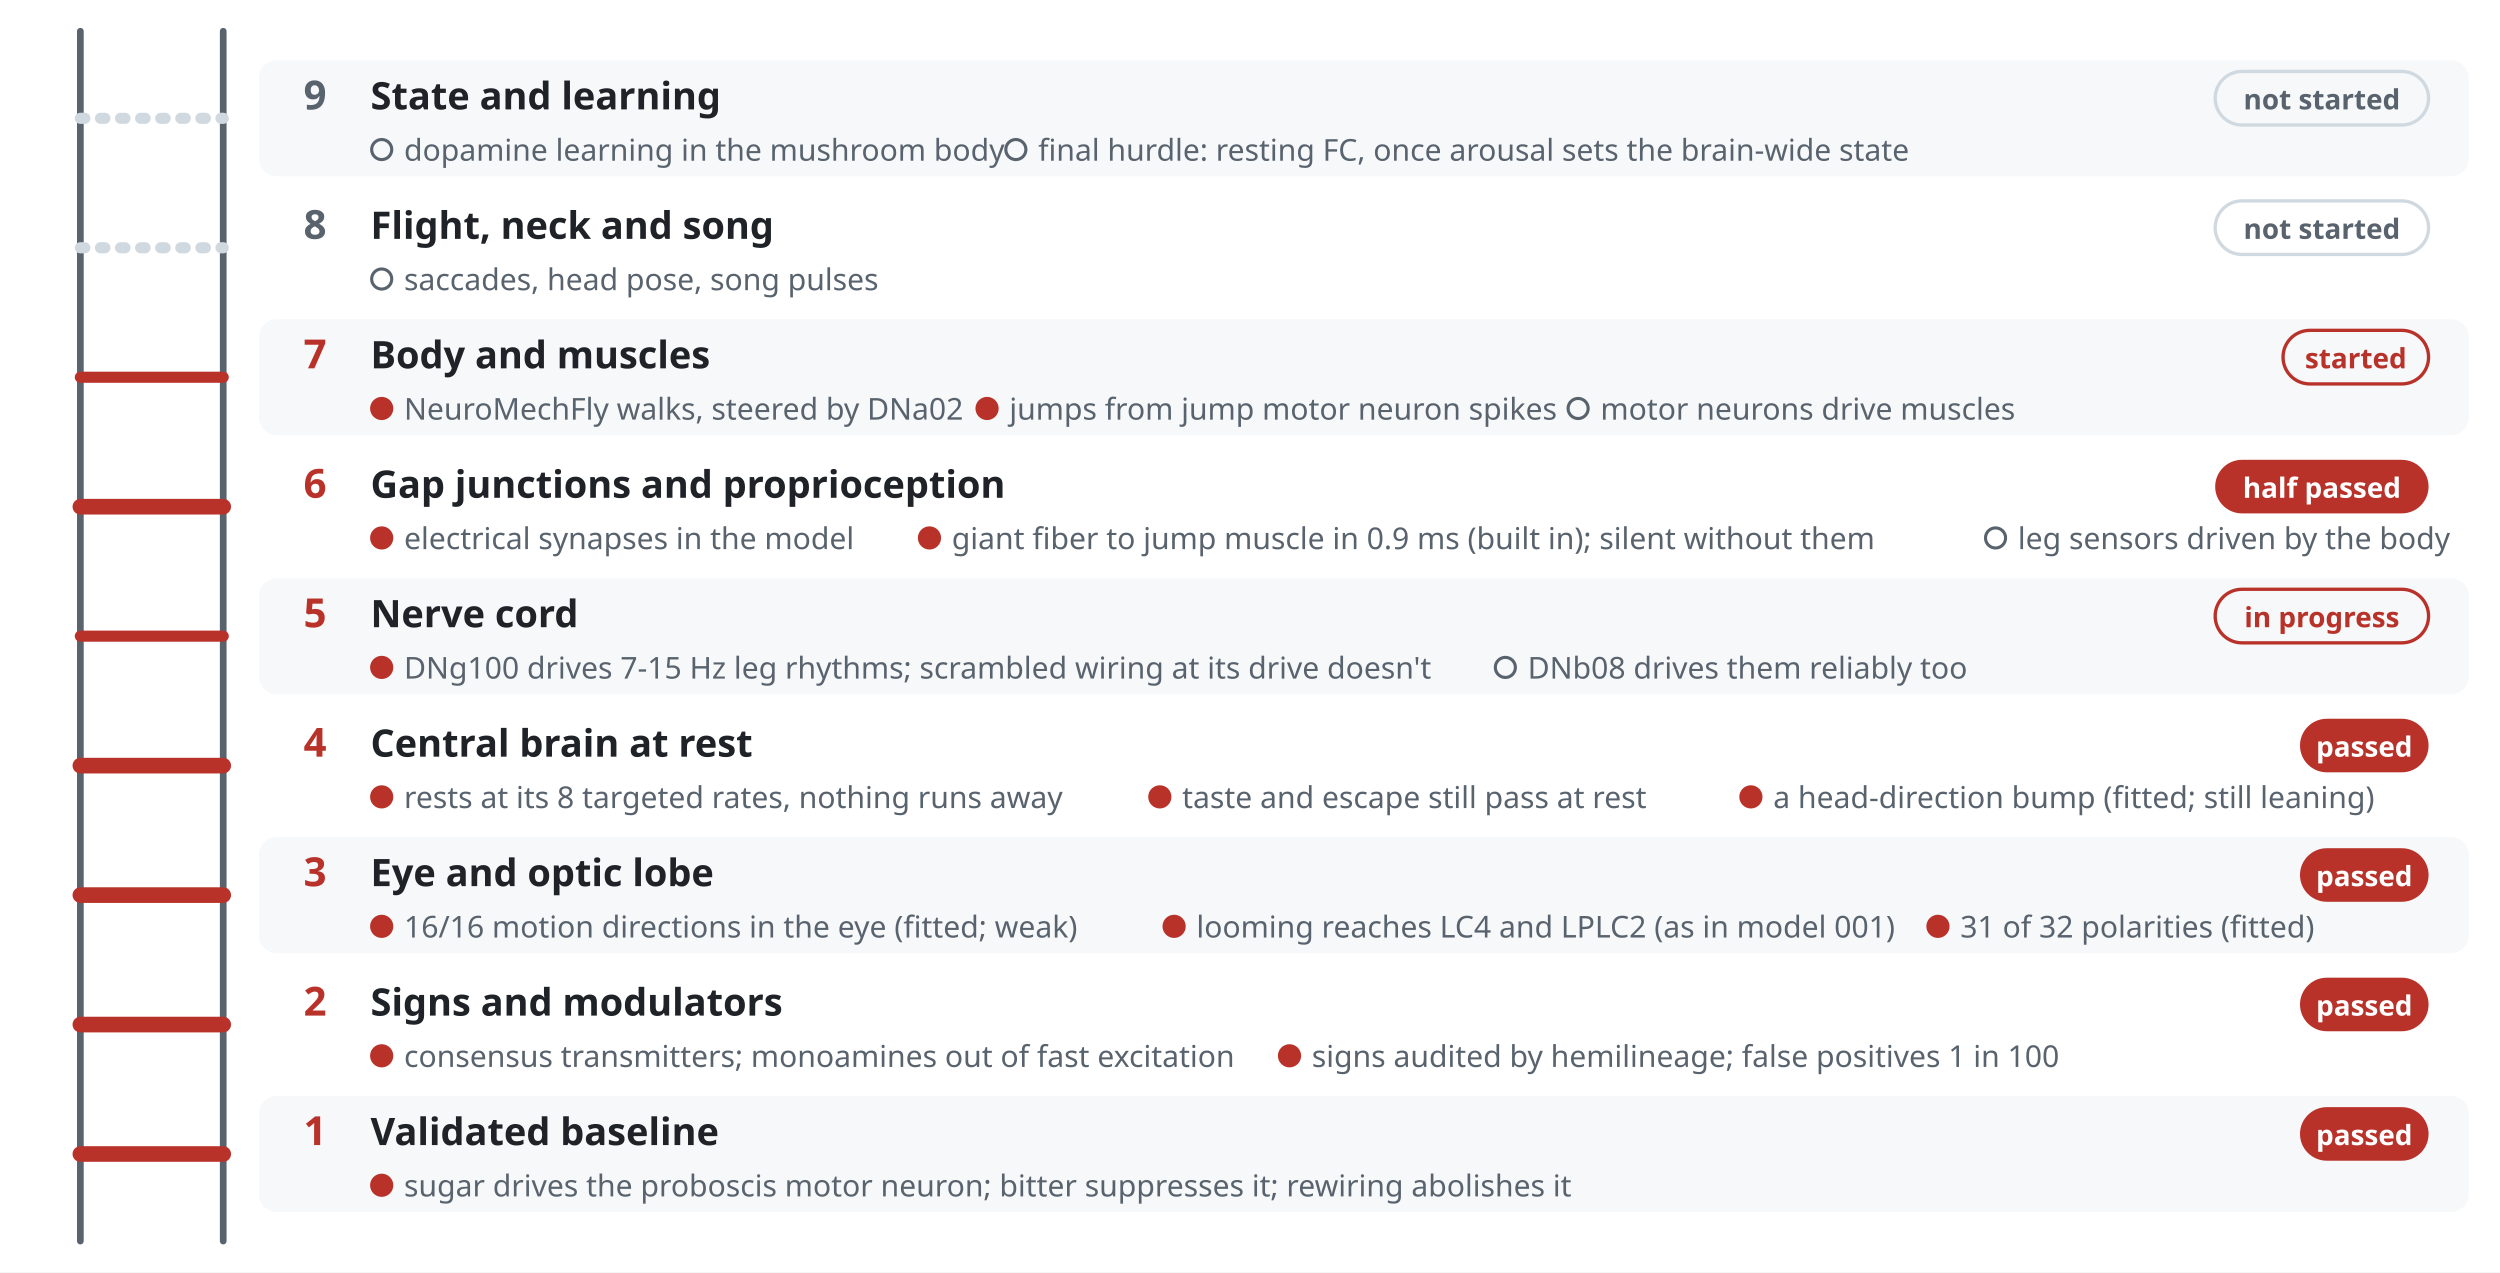
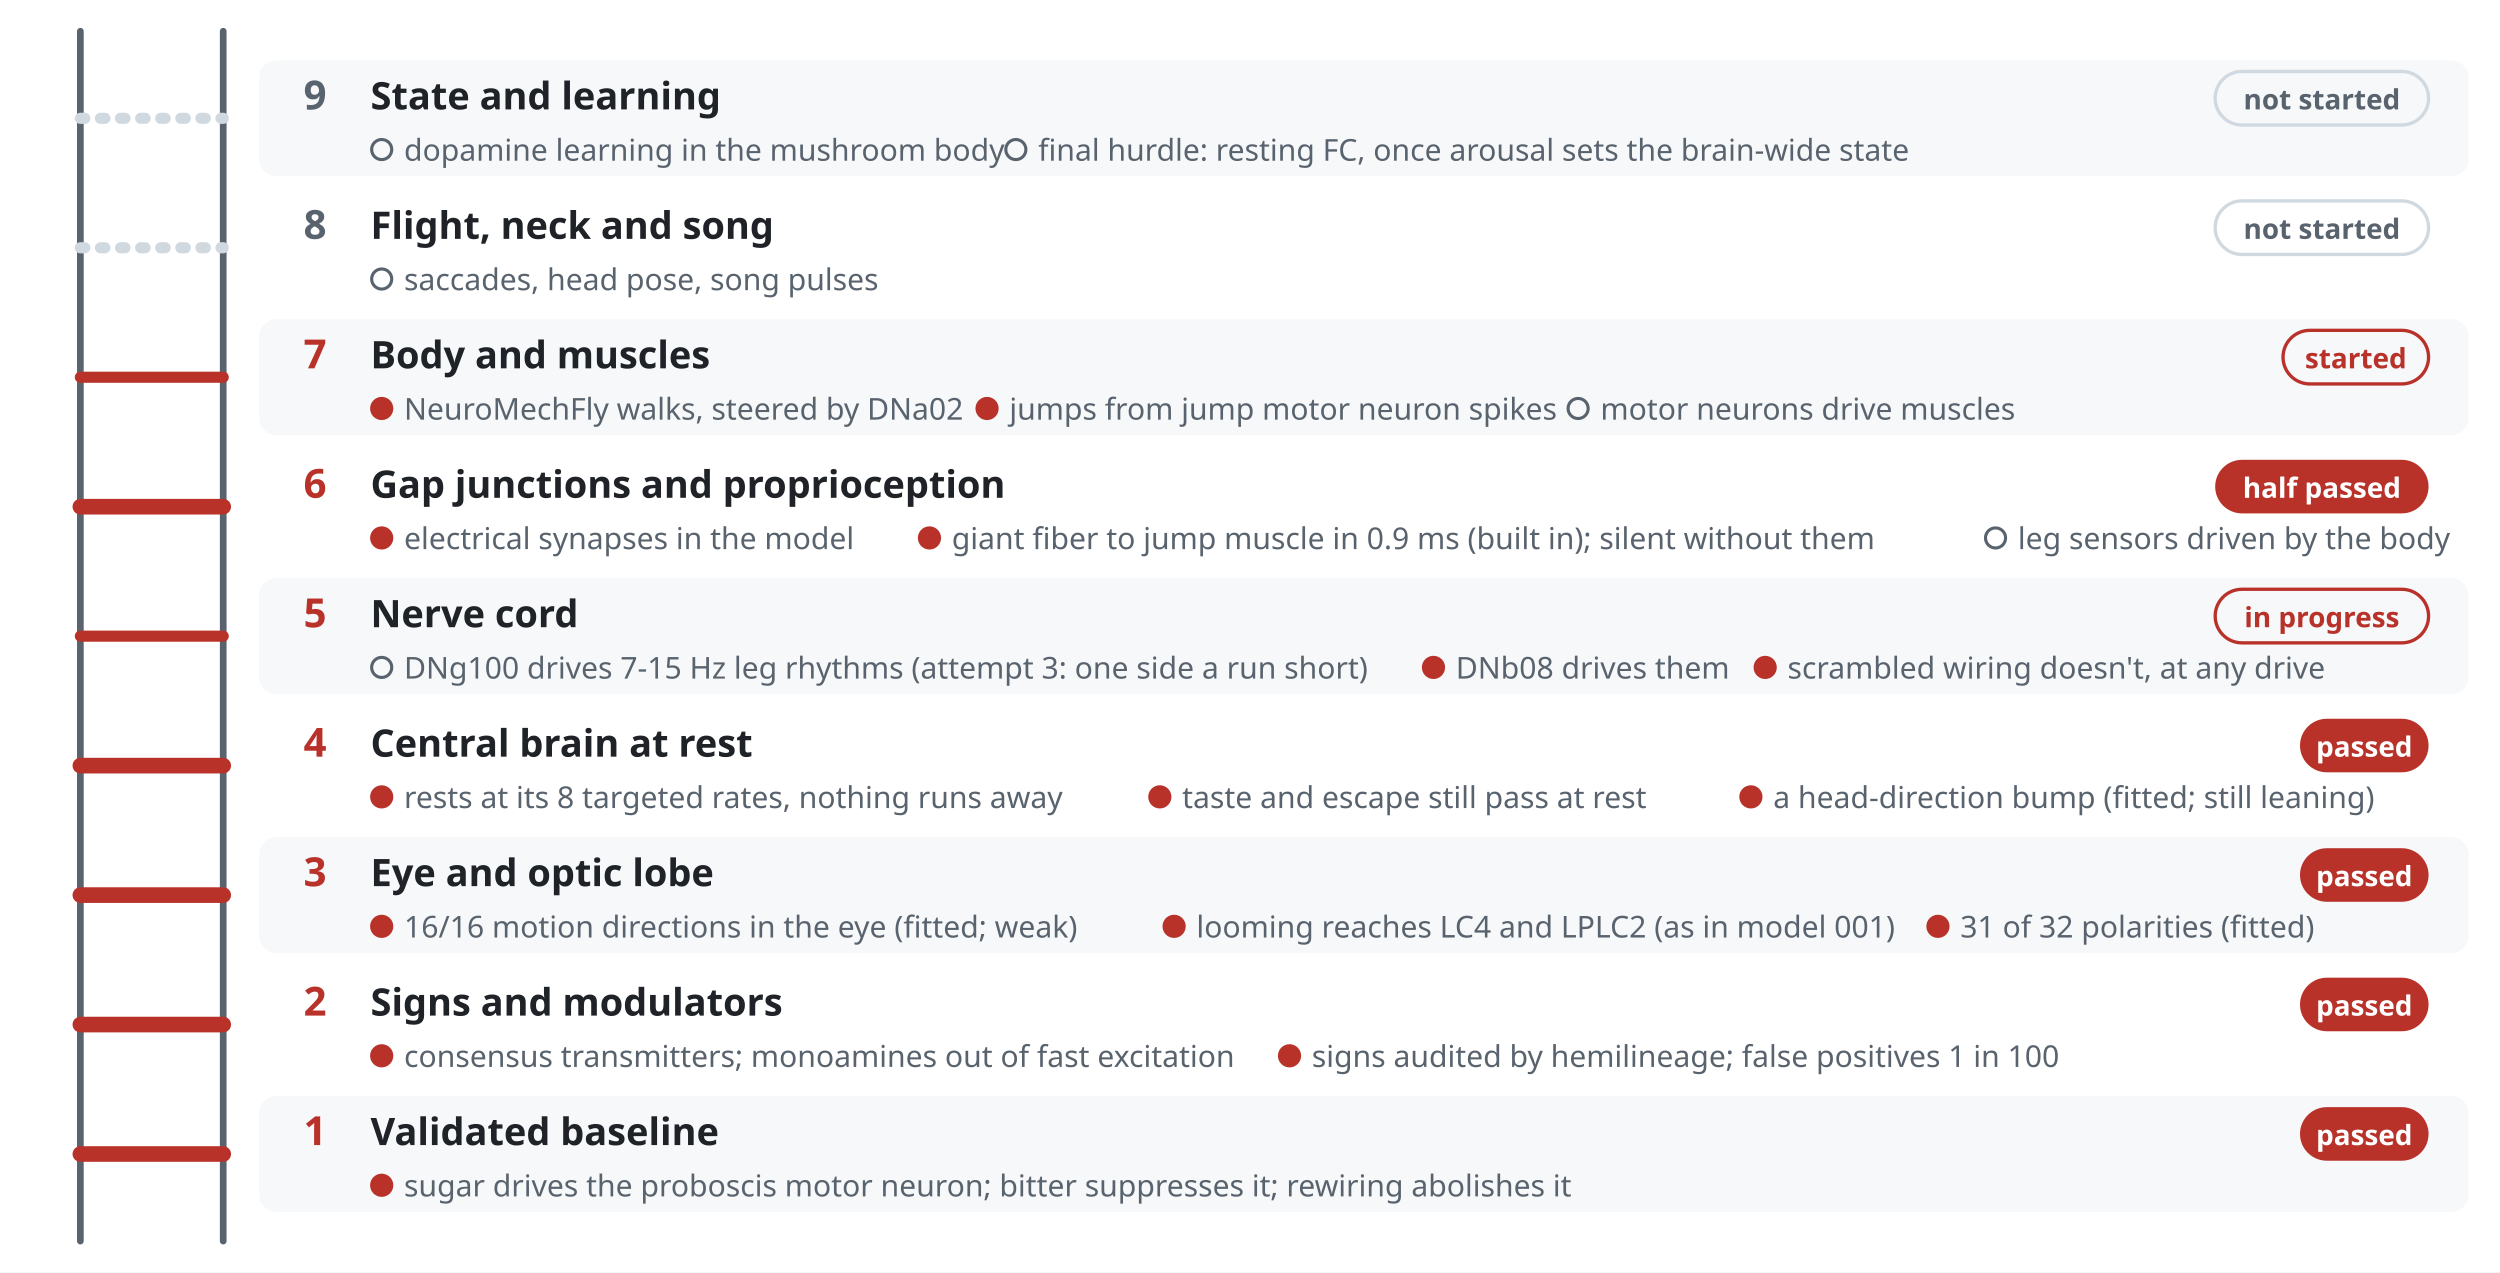
<svg xmlns="http://www.w3.org/2000/svg" width="1120" height="570" viewBox="0 0 1120 570" role="img" aria-labelledby="t">
  <style>
    text { font-family: -apple-system, BlinkMacSystemFont, 'Segoe UI', 'Noto Sans', Helvetica, Arial, sans-serif; }
    .num { font-size: 18px; font-weight: 700; font-variant-numeric: tabular-nums; }
    .name { font-size: 17px; font-weight: 600; fill: #1f2328; }
    .mark { font-size: 13.5px; fill: #59636e; }
    .pill { font-size: 12.5px; font-weight: 600; }
    </style>
  <rect width="1120" height="570" fill="#ffffff" />
  <path d="M36 14V556M100 14V556" stroke="#59636e" stroke-width="3" stroke-linecap="round" />
  <g>
    <rect x="116" y="491.0" width="990" height="52" rx="8" fill="#f6f8fa" />
    <path d="M36 517.0H100" stroke="#b8322a" stroke-width="7" stroke-linecap="round" />
    <text x="136" y="513.0" class="num" fill="#b8322a">1</text>
    <text x="166" y="513.0" class="name">Validated baseline</text>
    <rect x="1030.4" y="496.0" width="57.6" height="24" rx="12" fill="#b8322a" />
    <text x="1059.2" y="513.0" class="pill" fill="#ffffff" text-anchor="middle">passed</text>
    <circle cx="171.0" cy="531.0" r="4.5" fill="#b8322a" stroke="#b8322a" stroke-width="1.4" />
    <text x="181.0" y="536.0" class="mark">sugar drives the proboscis motor neuron; bitter suppresses it; rewiring abolishes it</text>
  </g>
  <g>
    <path d="M36 459.0H100" stroke="#b8322a" stroke-width="7" stroke-linecap="round" />
    <text x="136" y="455.0" class="num" fill="#b8322a">2</text>
    <text x="166" y="455.0" class="name">Signs and modulators</text>
    <rect x="1030.4" y="438.0" width="57.6" height="24" rx="12" fill="#b8322a" />
    <text x="1059.2" y="455.0" class="pill" fill="#ffffff" text-anchor="middle">passed</text>
    <circle cx="171.0" cy="473.0" r="4.5" fill="#b8322a" stroke="#b8322a" stroke-width="1.4" />
    <text x="181.0" y="478.0" class="mark">consensus transmitters; monoamines out of fast excitation</text>
    <circle cx="577.7" cy="473.0" r="4.5" fill="#b8322a" stroke="#b8322a" stroke-width="1.4" />
    <text x="587.7" y="478.0" class="mark">signs audited by hemilineage; false positives 1 in 100</text>
  </g>
  <g>
    <rect x="116" y="375.0" width="990" height="52" rx="8" fill="#f6f8fa" />
    <path d="M36 401.0H100" stroke="#b8322a" stroke-width="7" stroke-linecap="round" />
    <text x="136" y="397.0" class="num" fill="#b8322a">3</text>
    <text x="166" y="397.0" class="name">Eye and optic lobe</text>
    <rect x="1030.4" y="380.0" width="57.6" height="24" rx="12" fill="#b8322a" />
    <text x="1059.2" y="397.0" class="pill" fill="#ffffff" text-anchor="middle">passed</text>
    <circle cx="171.0" cy="415.0" r="4.5" fill="#b8322a" stroke="#b8322a" stroke-width="1.4" />
    <text x="181.0" y="420.0" class="mark">16/16 motion directions in the eye (fitted; weak)</text>
    <circle cx="526.0" cy="415.0" r="4.5" fill="#b8322a" stroke="#b8322a" stroke-width="1.4" />
    <text x="536.0" y="420.0" class="mark">looming reaches LC4 and LPLC2 (as in model 001)</text>
    <circle cx="868.2" cy="415.0" r="4.5" fill="#b8322a" stroke="#b8322a" stroke-width="1.4" />
    <text x="878.2" y="420.0" class="mark">31 of 32 polarities (fitted)</text>
  </g>
  <g>
    <path d="M36 343.0H100" stroke="#b8322a" stroke-width="7" stroke-linecap="round" />
    <text x="136" y="339.0" class="num" fill="#b8322a">4</text>
    <text x="166" y="339.0" class="name">Central brain at rest</text>
    <rect x="1030.4" y="322.0" width="57.6" height="24" rx="12" fill="#b8322a" />
    <text x="1059.2" y="339.0" class="pill" fill="#ffffff" text-anchor="middle">passed</text>
    <circle cx="171.0" cy="357.0" r="4.5" fill="#b8322a" stroke="#b8322a" stroke-width="1.4" />
    <text x="181.0" y="362.0" class="mark">rests at its 8 targeted rates, nothing runs away</text>
    <circle cx="519.6" cy="357.0" r="4.5" fill="#b8322a" stroke="#b8322a" stroke-width="1.4" />
    <text x="529.6" y="362.0" class="mark">taste and escape still pass at rest</text>
    <circle cx="784.4" cy="357.0" r="4.5" fill="#b8322a" stroke="#b8322a" stroke-width="1.4" />
    <text x="794.4" y="362.0" class="mark">a head-direction bump (fitted; still leaning)</text>
  </g>
  <g>
    <rect x="116" y="259.0" width="990" height="52" rx="8" fill="#f6f8fa" />
    <path d="M36 285.0H100" stroke="#b8322a" stroke-width="5" stroke-linecap="round" />
    <text x="136" y="281.0" class="num" fill="#b8322a">5</text>
    <text x="166" y="281.0" class="name">Nerve cord</text>
    <rect x="992.4" y="264.0" width="95.6" height="24" rx="12" fill="none" stroke="#b8322a" stroke-width="1.5" />
    <text x="1040.2" y="281.0" class="pill" fill="#b8322a" text-anchor="middle">in progress</text>
-     <circle cx="171.0" cy="299.0" r="4.5" fill="#b8322a" stroke="#b8322a" stroke-width="1.4" />
-     <text x="181.0" y="304.0" class="mark">DNg100 drives 7-15 Hz leg rhythms; scrambled wiring at its drive doesn't</text>
-     <circle cx="674.4" cy="299.0" r="4.5" fill="none" stroke="#59636e" stroke-width="1.4" />
-     <text x="684.4" y="304.0" class="mark">DNb08 drives them reliably too</text>
+     <circle cx="171.0" cy="299.0" r="4.5" fill="none" stroke="#59636e" stroke-width="1.4" />
+     <text x="181.0" y="304.0" class="mark">DNg100 drives 7-15 Hz leg rhythms (attempt 3: one side a run short)</text>
+     <circle cx="642.2" cy="299.0" r="4.5" fill="#b8322a" stroke="#b8322a" stroke-width="1.4" />
+     <text x="652.2" y="304.0" class="mark">DNb08 drives them</text>
+     <circle cx="790.8" cy="299.0" r="4.5" fill="#b8322a" stroke="#b8322a" stroke-width="1.4" />
+     <text x="800.8" y="304.0" class="mark">scrambled wiring doesn't, at any drive</text>
  </g>
  <g>
    <path d="M36 227.0H100" stroke="#b8322a" stroke-width="7" stroke-linecap="round" />
    <text x="136" y="223.0" class="num" fill="#b8322a">6</text>
    <text x="166" y="223.0" class="name">Gap junctions and proprioception</text>
    <rect x="992.4" y="206.0" width="95.6" height="24" rx="12" fill="#b8322a" />
    <text x="1040.2" y="223.0" class="pill" fill="#ffffff" text-anchor="middle">half passed</text>
    <circle cx="171.0" cy="241.0" r="4.5" fill="#b8322a" stroke="#b8322a" stroke-width="1.4" />
    <text x="181.0" y="246.0" class="mark">electrical synapses in the model</text>
    <circle cx="416.4" cy="241.0" r="4.5" fill="#b8322a" stroke="#b8322a" stroke-width="1.4" />
    <text x="426.4" y="246.0" class="mark">giant fiber to jump muscle in 0.9 ms (built in); silent without them</text>
    <circle cx="894.0" cy="241.0" r="4.5" fill="none" stroke="#59636e" stroke-width="1.4" />
    <text x="904.0" y="246.0" class="mark">leg sensors driven by the body</text>
  </g>
  <g>
    <rect x="116" y="143.0" width="990" height="52" rx="8" fill="#f6f8fa" />
    <path d="M36 169.0H100" stroke="#b8322a" stroke-width="5" stroke-linecap="round" />
    <text x="136" y="165.0" class="num" fill="#b8322a">7</text>
    <text x="166" y="165.0" class="name">Body and muscles</text>
    <rect x="1022.8" y="148.0" width="65.2" height="24" rx="12" fill="none" stroke="#b8322a" stroke-width="1.5" />
    <text x="1055.4" y="165.0" class="pill" fill="#b8322a" text-anchor="middle">started</text>
    <circle cx="171.0" cy="183.0" r="4.5" fill="#b8322a" stroke="#b8322a" stroke-width="1.4" />
    <text x="181.0" y="188.0" class="mark">NeuroMechFly walks, steered by DNa02</text>
    <circle cx="442.2" cy="183.0" r="4.5" fill="#b8322a" stroke="#b8322a" stroke-width="1.4" />
    <text x="452.2" y="188.0" class="mark">jumps from jump motor neuron spikes</text>
    <circle cx="707.0" cy="183.0" r="4.5" fill="none" stroke="#59636e" stroke-width="1.4" />
    <text x="717.0" y="188.0" class="mark">motor neurons drive muscles</text>
  </g>
  <g>
    <path d="M36 111.0H100" stroke="#d1d9e0" stroke-width="5" stroke-linecap="round" stroke-dasharray="2 7" />
    <text x="136" y="107.0" class="num" fill="#59636e">8</text>
    <text x="166" y="107.0" class="name">Flight, neck and song</text>
    <rect x="992.4" y="90.0" width="95.6" height="24" rx="12" fill="none" stroke="#d1d9e0" stroke-width="1.5" />
    <text x="1040.2" y="107.0" class="pill" fill="#59636e" text-anchor="middle">not started</text>
    <circle cx="171.0" cy="125.0" r="4.5" fill="none" stroke="#59636e" stroke-width="1.4" />
    <text x="181.0" y="130.0" class="mark">saccades, head pose, song pulses</text>
  </g>
  <g>
    <rect x="116" y="27.0" width="990" height="52" rx="8" fill="#f6f8fa" />
    <path d="M36 53.0H100" stroke="#d1d9e0" stroke-width="5" stroke-linecap="round" stroke-dasharray="2 7" />
    <text x="136" y="49.0" class="num" fill="#59636e">9</text>
    <text x="166" y="49.0" class="name">State and learning</text>
    <rect x="992.4" y="32.0" width="95.6" height="24" rx="12" fill="none" stroke="#d1d9e0" stroke-width="1.5" />
    <text x="1040.2" y="49.0" class="pill" fill="#59636e" text-anchor="middle">not started</text>
    <circle cx="171.0" cy="67.0" r="4.5" fill="none" stroke="#59636e" stroke-width="1.4" />
    <text x="181.0" y="72.0" class="mark">dopamine learning in the mushroom body</text>
    <circle cx="455.1" cy="67.0" r="4.5" fill="none" stroke="#59636e" stroke-width="1.4" />
    <text x="465.1" y="72.0" class="mark">final hurdle: resting FC, once arousal sets the brain-wide state</text>
  </g>
</svg>
